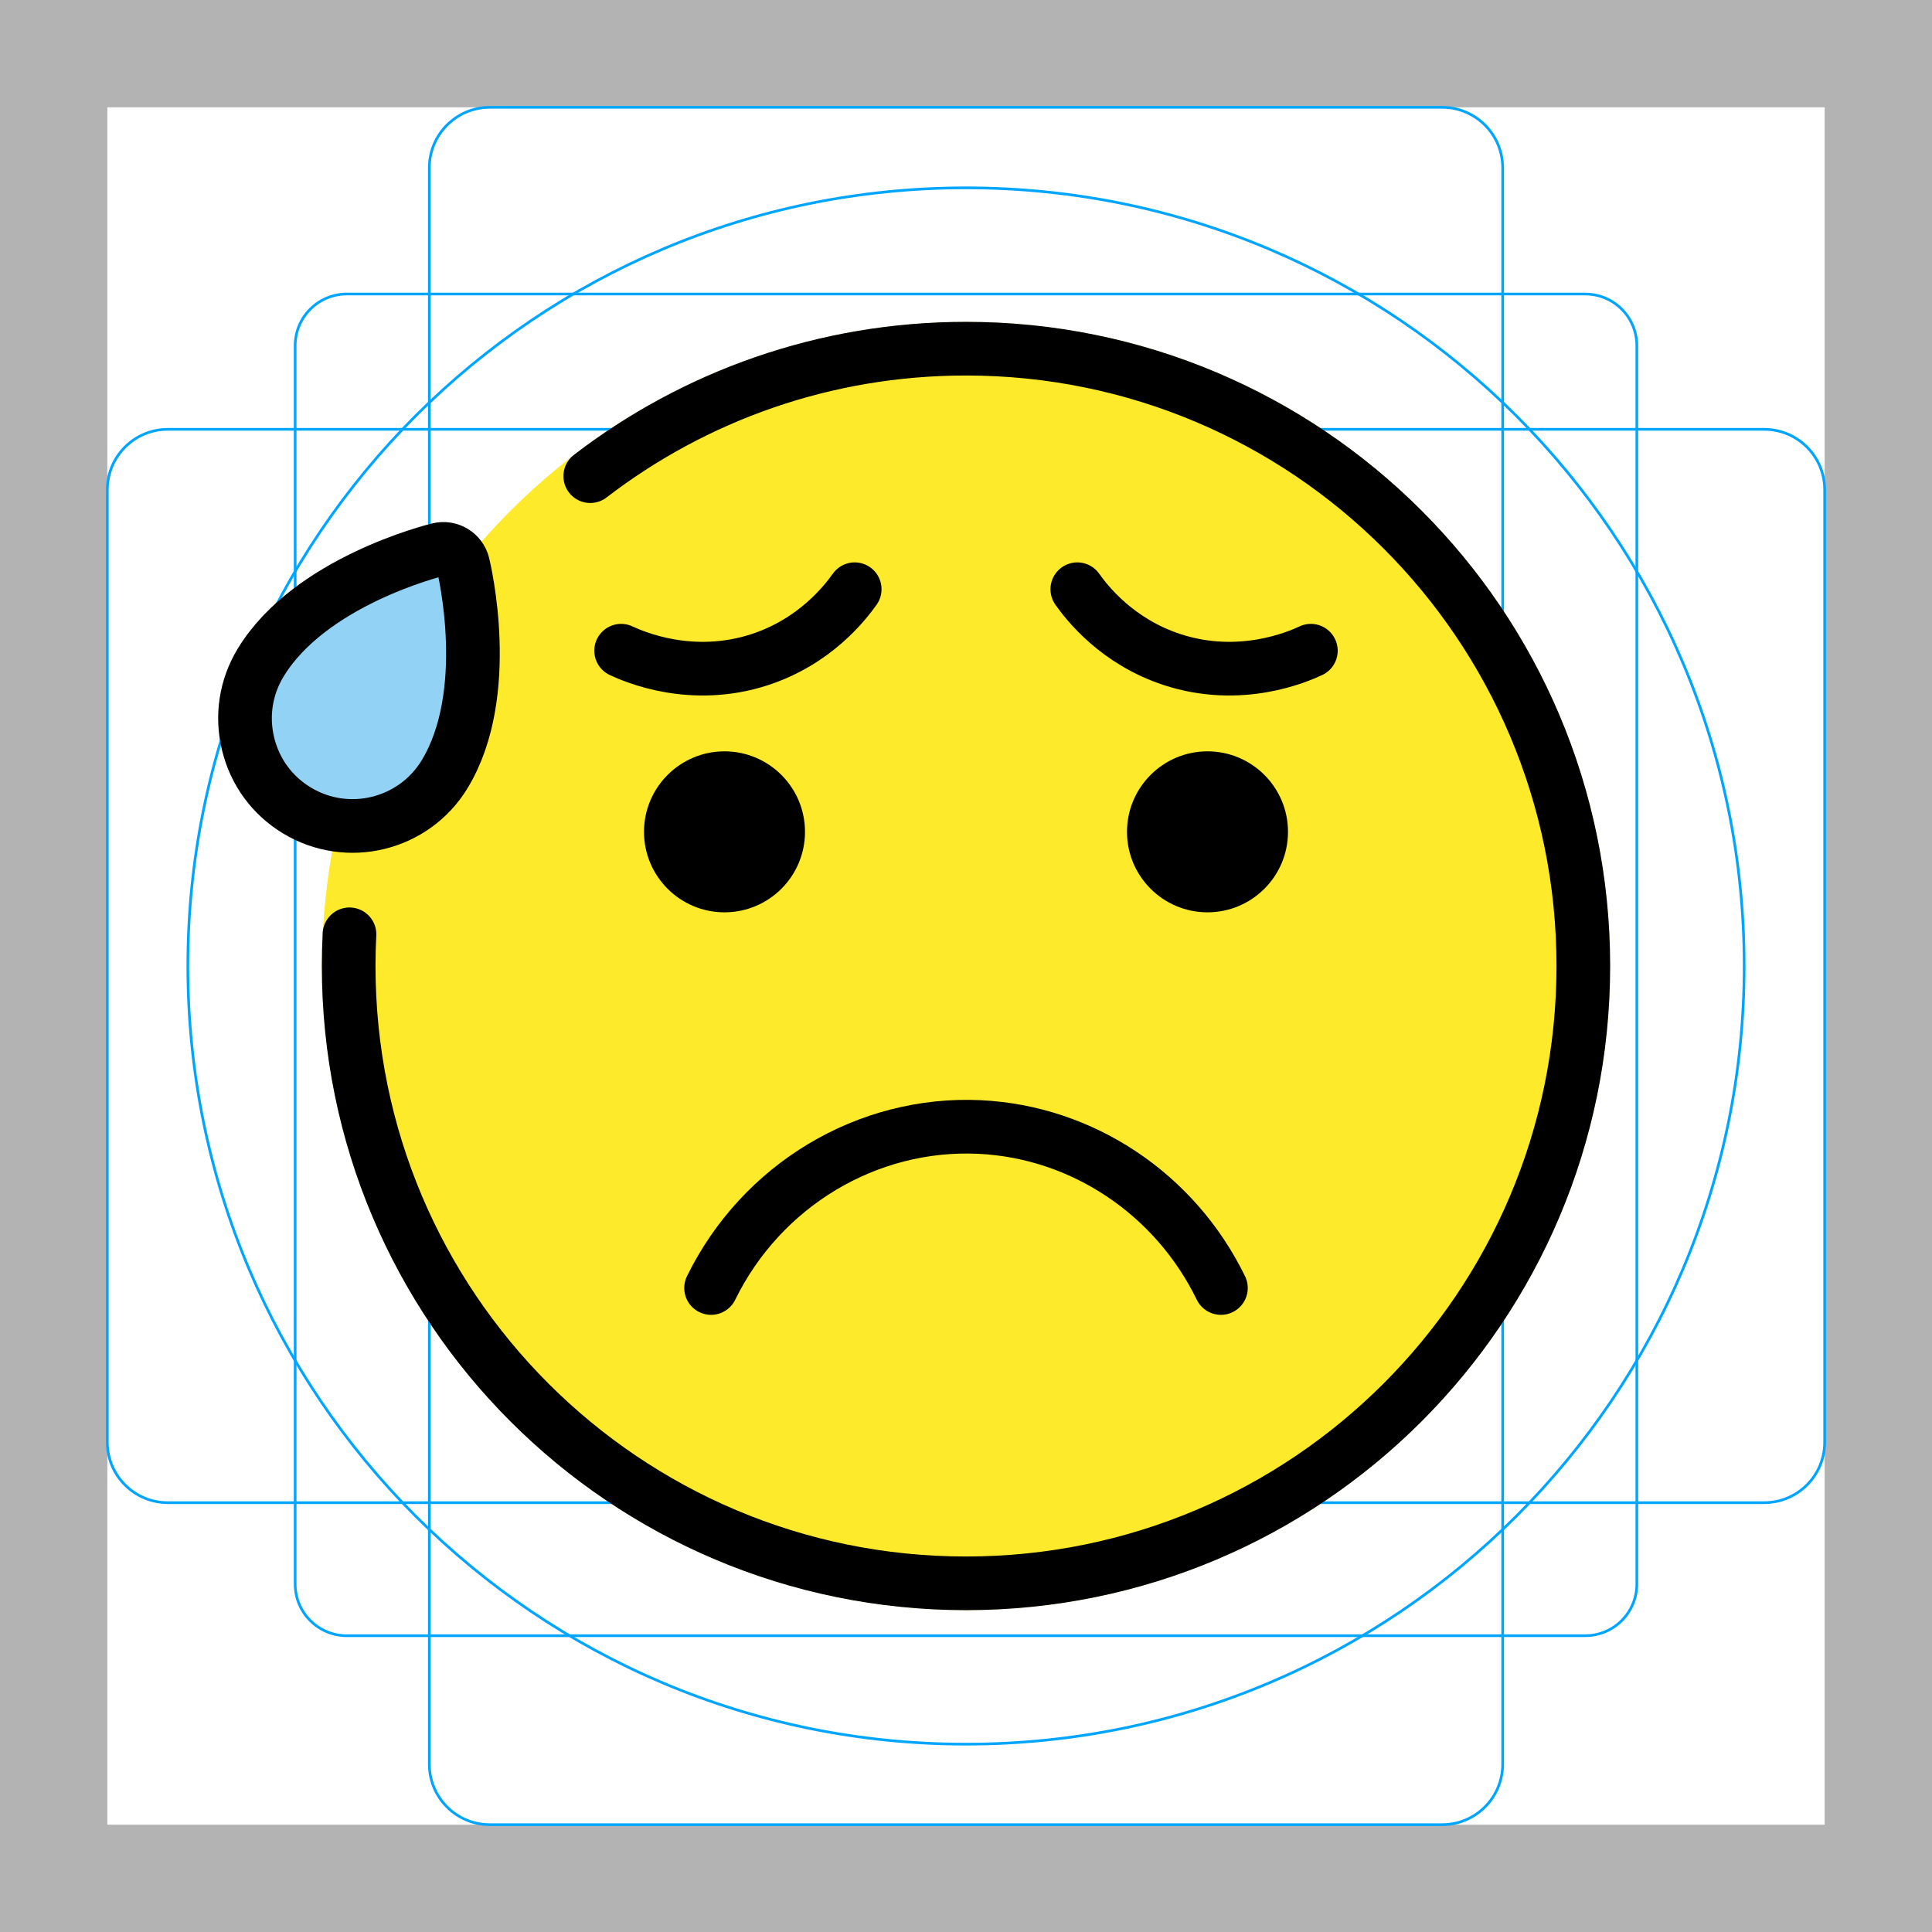
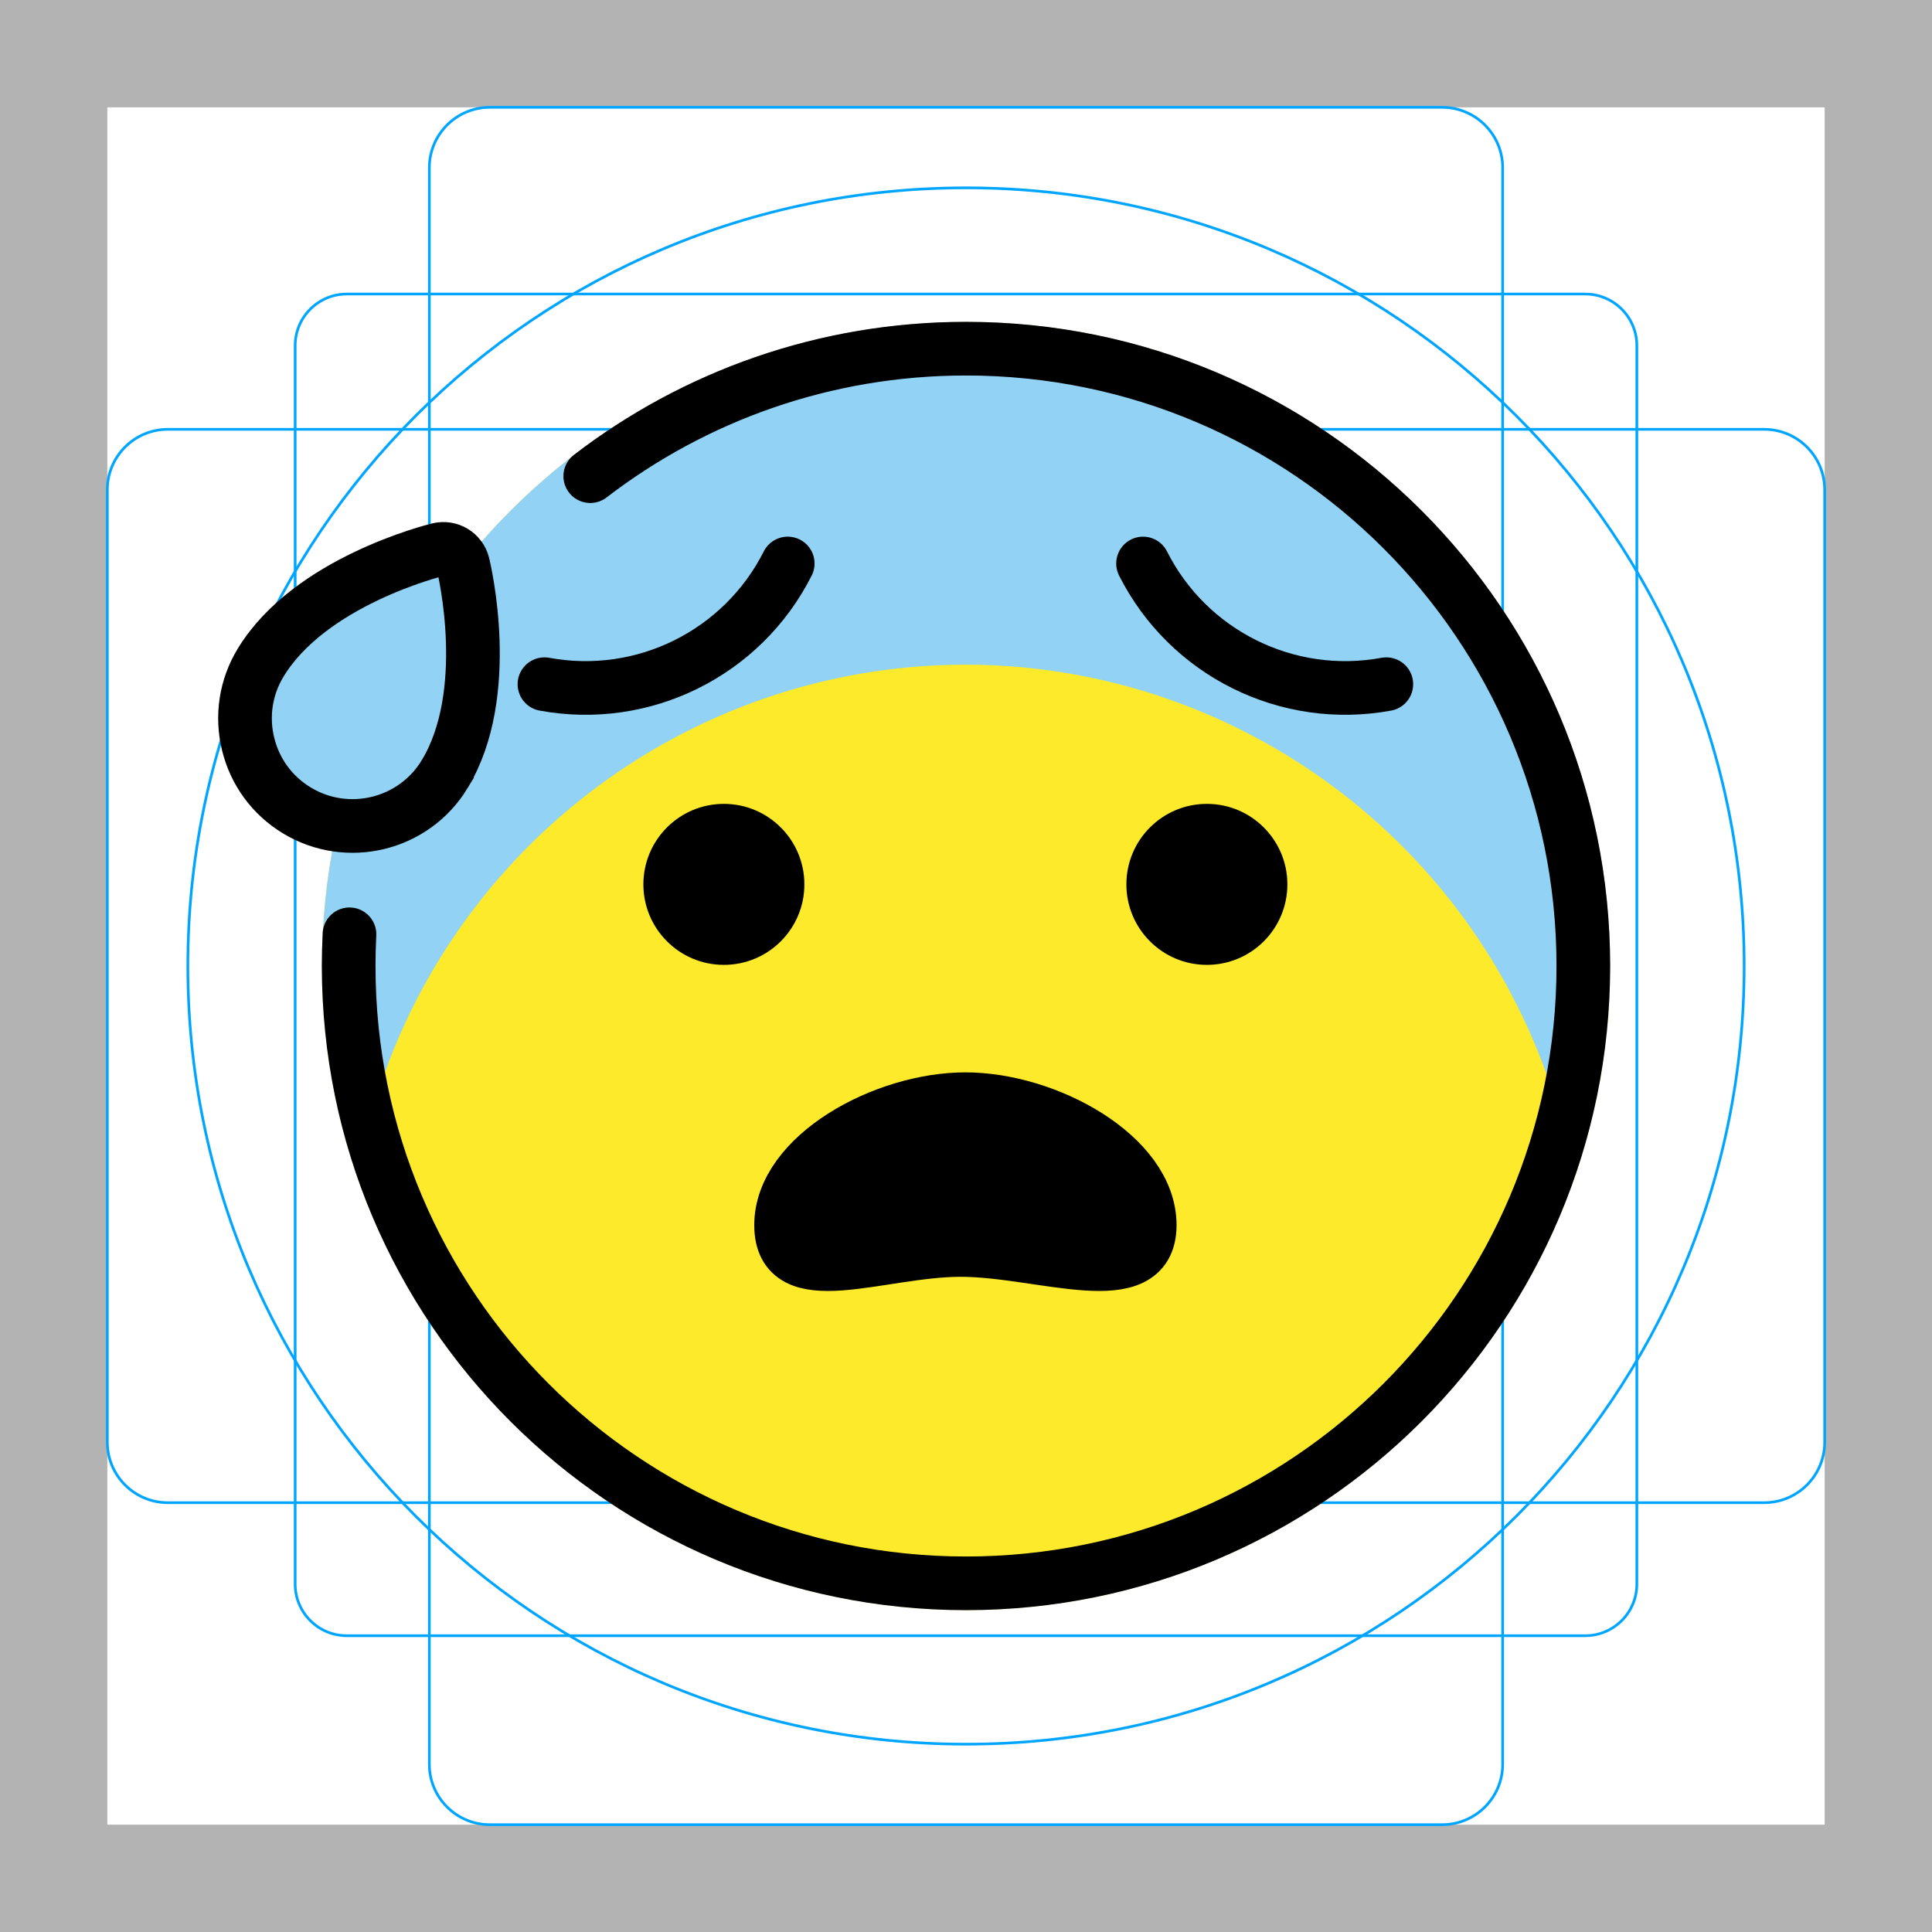
- <svg xmlns="http://www.w3.org/2000/svg" id="emoji" viewBox="0 0 72 72">
+ <svg xmlns="http://www.w3.org/2000/svg" id="emoji" version="1.1" viewBox="0 0 72 72">
  <g id="grid">
-     <path fill="#B3B3B3" d="M68,4v64H4V4H68 M72,0H0v72h72V0z" />
-     <path fill="none" stroke="#00A5FF" stroke-miterlimit="10" stroke-width="0.1" d="M12.923,10.958h46.154 c1.062,0,1.923,0.861,1.923,1.923v0v46.154c0,1.062-0.861,1.923-1.923,1.923H12.923 c-1.062,0-1.923-0.861-1.923-1.923l0,0V12.881C11,11.819,11.861,10.958,12.923,10.958L12.923,10.958z" />
-     <path fill="none" stroke="#00A5FF" stroke-miterlimit="10" stroke-width="0.1" d="M18.254,4h35.493C54.991,4,56,5.009,56,6.254 v59.493C56,66.991,54.991,68,53.746,68H18.254C17.009,68,16,66.991,16,65.746V6.254C16,5.009,17.009,4,18.254,4z" />
-     <path fill="none" stroke="#00A5FF" stroke-miterlimit="10" stroke-width="0.1" d="M68,18.254v35.493 C68,54.991,66.991,56,65.746,56H6.254C5.009,56,4,54.991,4,53.746V18.254C4,17.009,5.009,16,6.254,16h59.493 C66.991,16,68,17.009,68,18.254z" />
-     <circle cx="36" cy="36" r="29" fill="none" stroke="#00A5FF" stroke-miterlimit="10" stroke-width="0.1" />
+     <path d="M68,4v64H4V4H68 M72,0H0v72h72V0z" fill="#B3B3B3" />
+     <path d="m12.923 10.958h46.154c1.062 0 1.923 0.861 1.923 1.923v46.154c0 1.062-0.861 1.923-1.923 1.923h-46.154c-1.062 0-1.923-0.861-1.923-1.923v-46.154c0-1.062 0.861-1.923 1.923-1.923z" fill="none" stroke="#00A5FF" stroke-miterlimit="10" stroke-width=".1" />
+     <path d="M18.254,4h35.493C54.991,4,56,5.009,56,6.254 v59.493C56,66.991,54.991,68,53.746,68H18.254C17.009,68,16,66.991,16,65.746V6.254C16,5.009,17.009,4,18.254,4z" fill="none" stroke="#00A5FF" stroke-miterlimit="10" stroke-width=".1" />
+     <path d="M68,18.254v35.493 C68,54.991,66.991,56,65.746,56H6.254C5.009,56,4,54.991,4,53.746V18.254C4,17.009,5.009,16,6.254,16h59.493 C66.991,16,68,17.009,68,18.254z" fill="none" stroke="#00A5FF" stroke-miterlimit="10" stroke-width=".1" />
+     <circle cx="36" cy="36" r="29" fill="none" stroke="#00A5FF" stroke-miterlimit="10" stroke-width=".1" />
+   </g>
+   <g id="line-supplement" transform="translate(-2e-4,-3e-4)">
+     <path d="m42.847 45.658c0-2.592-3.834-4.694-6.869-4.694s-6.869 2.101-6.869 4.694 3.659 0.925 6.694 0.925 7.044 1.667 7.044-0.925z" />
  </g>
  <g id="color">
-     <circle cx="36" cy="36" r="24" fill="#FCEA2B" />
-     <path fill="#92D3F5" d="M9.246,27.724c-0.254-1.041-0.087-2.119,0.47-3.034c1.832-3.014,6.434-4.165,6.629-4.213 c0.405-0.099,0.813,0.149,0.912,0.555c0.048,0.195,1.143,4.811-0.689,7.825l0,0 c-1.149,1.888-3.621,2.49-5.509,1.342C10.143,29.645,9.5,28.765,9.246,27.724z" />
+     <circle cx="36" cy="36" r="24" fill="#fcea2b" />
+     <path d="m36 12c-13.255 0-24 10.745-24 24 0 4.215 1.469 4.811 1.748 5.863 2.69-10.07 11.805-17.08 22.229-17.094 10.423 0.014 19.539 7.024 22.229 17.094 0.321-1.206 1.795-1.999 1.795-5.863 0-13.255-10.745-24-24-24z" fill="#92d3f5" />
+     <path d="m9.246 27.724c-0.254-1.041-0.087-2.119 0.47-3.034 1.832-3.014 6.434-4.165 6.629-4.213 0.405-0.099 0.813 0.149 0.912 0.555 0.048 0.195 1.143 4.811-0.689 7.825l1e-4 4e-4c-1.149 1.888-3.621 2.49-5.509 1.342-0.915-0.555-1.559-1.434-1.813-2.475z" fill="#92d3f5" />
+     <path d="m42.847 45.658c0-2.592-3.834-4.694-6.869-4.694s-6.869 2.101-6.869 4.694 3.659 0.925 6.694 0.925 7.044 1.667 7.044-0.925z" />
  </g>
-   <g id="hair" />
-   <g id="skin" />
-   <g id="skin-shadow" />
  <g id="line">
-     <path d="M30,31c0,1.657-1.345,3-3,3c-1.655,0-3-1.343-3-3c0-1.655,1.345-3,3-3C28.655,28,30,29.345,30,31" />
-     <path d="M48,31c0,1.657-1.345,3-3,3s-3-1.343-3-3c0-1.655,1.345-3,3-3S48,29.345,48,31" />
-     <path fill="none" stroke="#000000" stroke-linecap="round" stroke-linejoin="round" stroke-miterlimit="10" stroke-width="2" d="M26.5,48c1.877-3.833,5.824-6.197,10-6c3.834,0.18,7.293,2.493,9,6" />
-     <path fill="none" stroke="#000000" stroke-linecap="round" stroke-linejoin="round" stroke-miterlimit="10" stroke-width="2" d="M23.148,24.25c0.487,0.228,2.628,1.161,5.164,0.333c2.058-0.672,3.177-2.112,3.54-2.624" />
-     <path fill="none" stroke="#000000" stroke-linecap="round" stroke-linejoin="round" stroke-miterlimit="10" stroke-width="2" d="M48.852,24.25c-0.487,0.228-2.628,1.161-5.164,0.333c-2.058-0.672-3.177-2.112-3.54-2.624" />
-     <path fill="none" stroke="#000000" stroke-miterlimit="10" stroke-width="2" d="M9.246,27.724 c-0.254-1.041-0.087-2.119,0.47-3.034c1.832-3.014,6.434-4.165,6.629-4.213c0.405-0.099,0.813,0.149,0.912,0.555 c0.048,0.195,1.143,4.811-0.689,7.825l0,0c-1.149,1.888-3.621,2.49-5.509,1.342 C10.143,29.645,9.5,28.765,9.246,27.724z" />
-     <path fill="none" stroke="#000000" stroke-linecap="round" stroke-miterlimit="10" stroke-width="2" d="M21.997,17.745 c3.879-2.98,8.734-4.751,14.003-4.751c12.706,0,23.006,10.3,23.006,23.006S48.706,59.006,36,59.006 S12.994,48.706,12.994,36c0-0.396,0.01-0.79,0.03-1.181" />
+     <path d="m9.246 27.724c-0.254-1.041-0.087-2.119 0.47-3.034 1.832-3.014 6.434-4.165 6.629-4.213 0.405-0.099 0.813 0.149 0.912 0.555 0.048 0.195 1.143 4.811-0.689 7.825l1e-4 4e-4c-1.149 1.888-3.621 2.49-5.509 1.342-0.915-0.555-1.559-1.434-1.813-2.475z" fill="none" stroke="#000" stroke-miterlimit="10" stroke-width="2" />
+     <path d="m21.997 17.745c3.879-2.98 8.734-4.751 14.003-4.751 12.706 0 23.006 10.3 23.006 23.006s-10.3 23.006-23.006 23.006-23.006-10.3-23.006-23.006c0-0.396 0.01-0.79 0.03-1.181" fill="none" stroke="#000" stroke-linecap="round" stroke-miterlimit="10" stroke-width="2" />
+     <path d="m20.29 25.498a8.44 8.44 0 0 0 9.066-4.498" fill="none" stroke="#000" stroke-linecap="round" stroke-linejoin="round" stroke-width="2" />
+     <path d="m42.598 21a8.44 8.44 0 0 0 9.066 4.498" fill="none" stroke="#000" stroke-linecap="round" stroke-linejoin="round" stroke-width="2" />
+     <path d="m42.847 45.658c0-2.592-3.834-4.694-6.869-4.694s-6.869 2.101-6.869 4.694 3.659 0.925 6.694 0.925 7.044 1.667 7.044-0.925z" fill="none" stroke="#000" stroke-miterlimit="10" stroke-width="2" />
+     <path d="m29.977 32.958a3 3 0 1 1-3-3 3.001 3.001 0 0 1 3 3" />
+     <path d="m47.977 32.958a3 3 0 1 1-3-3 3.001 3.001 0 0 1 3 3" />
  </g>
</svg>
